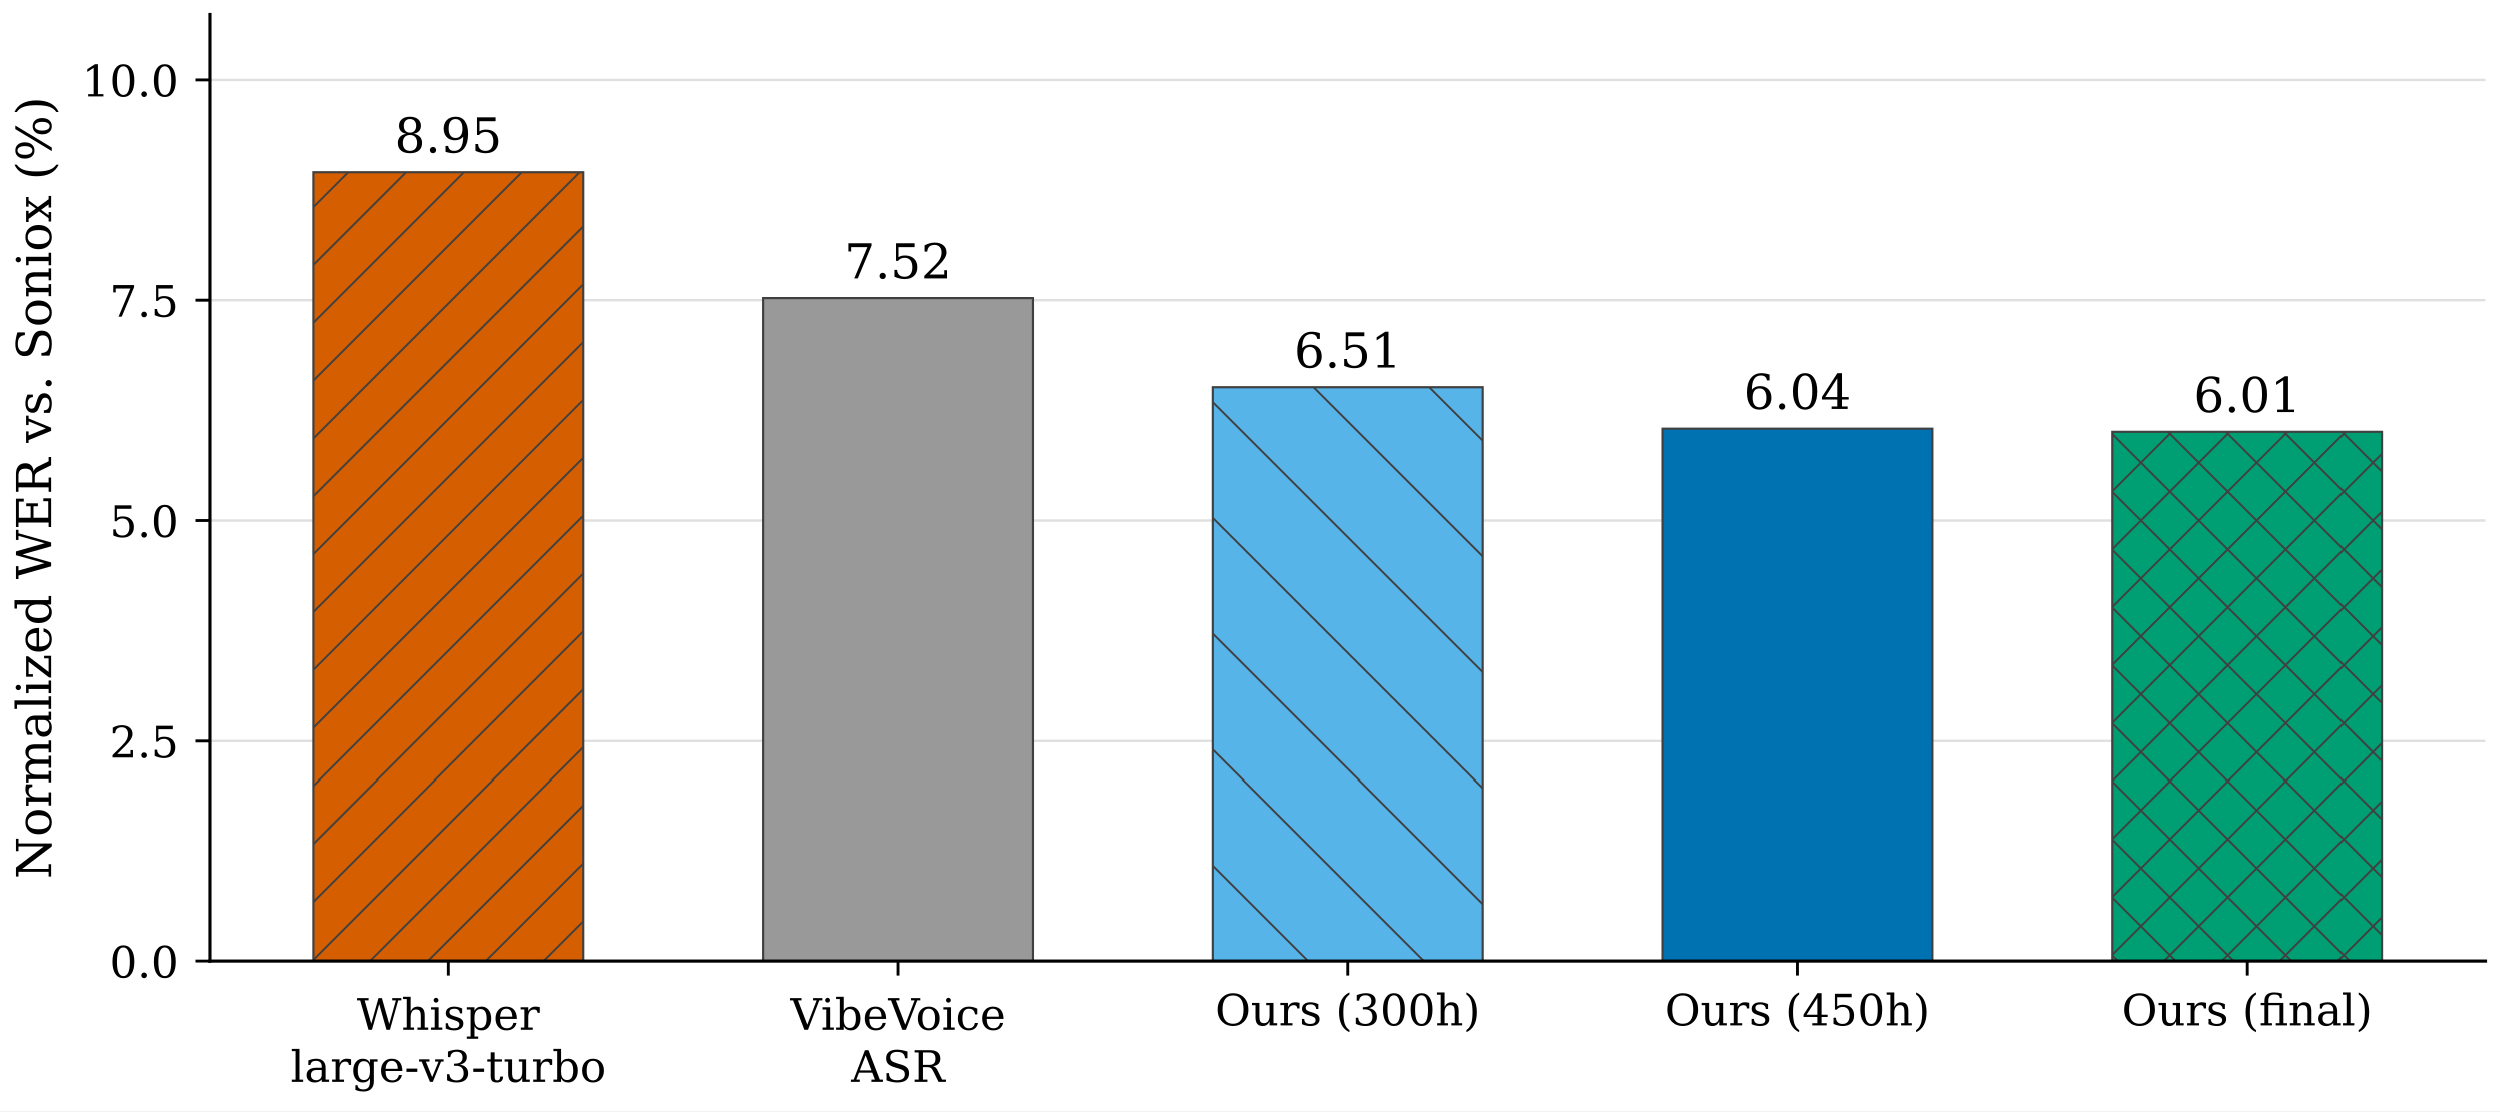
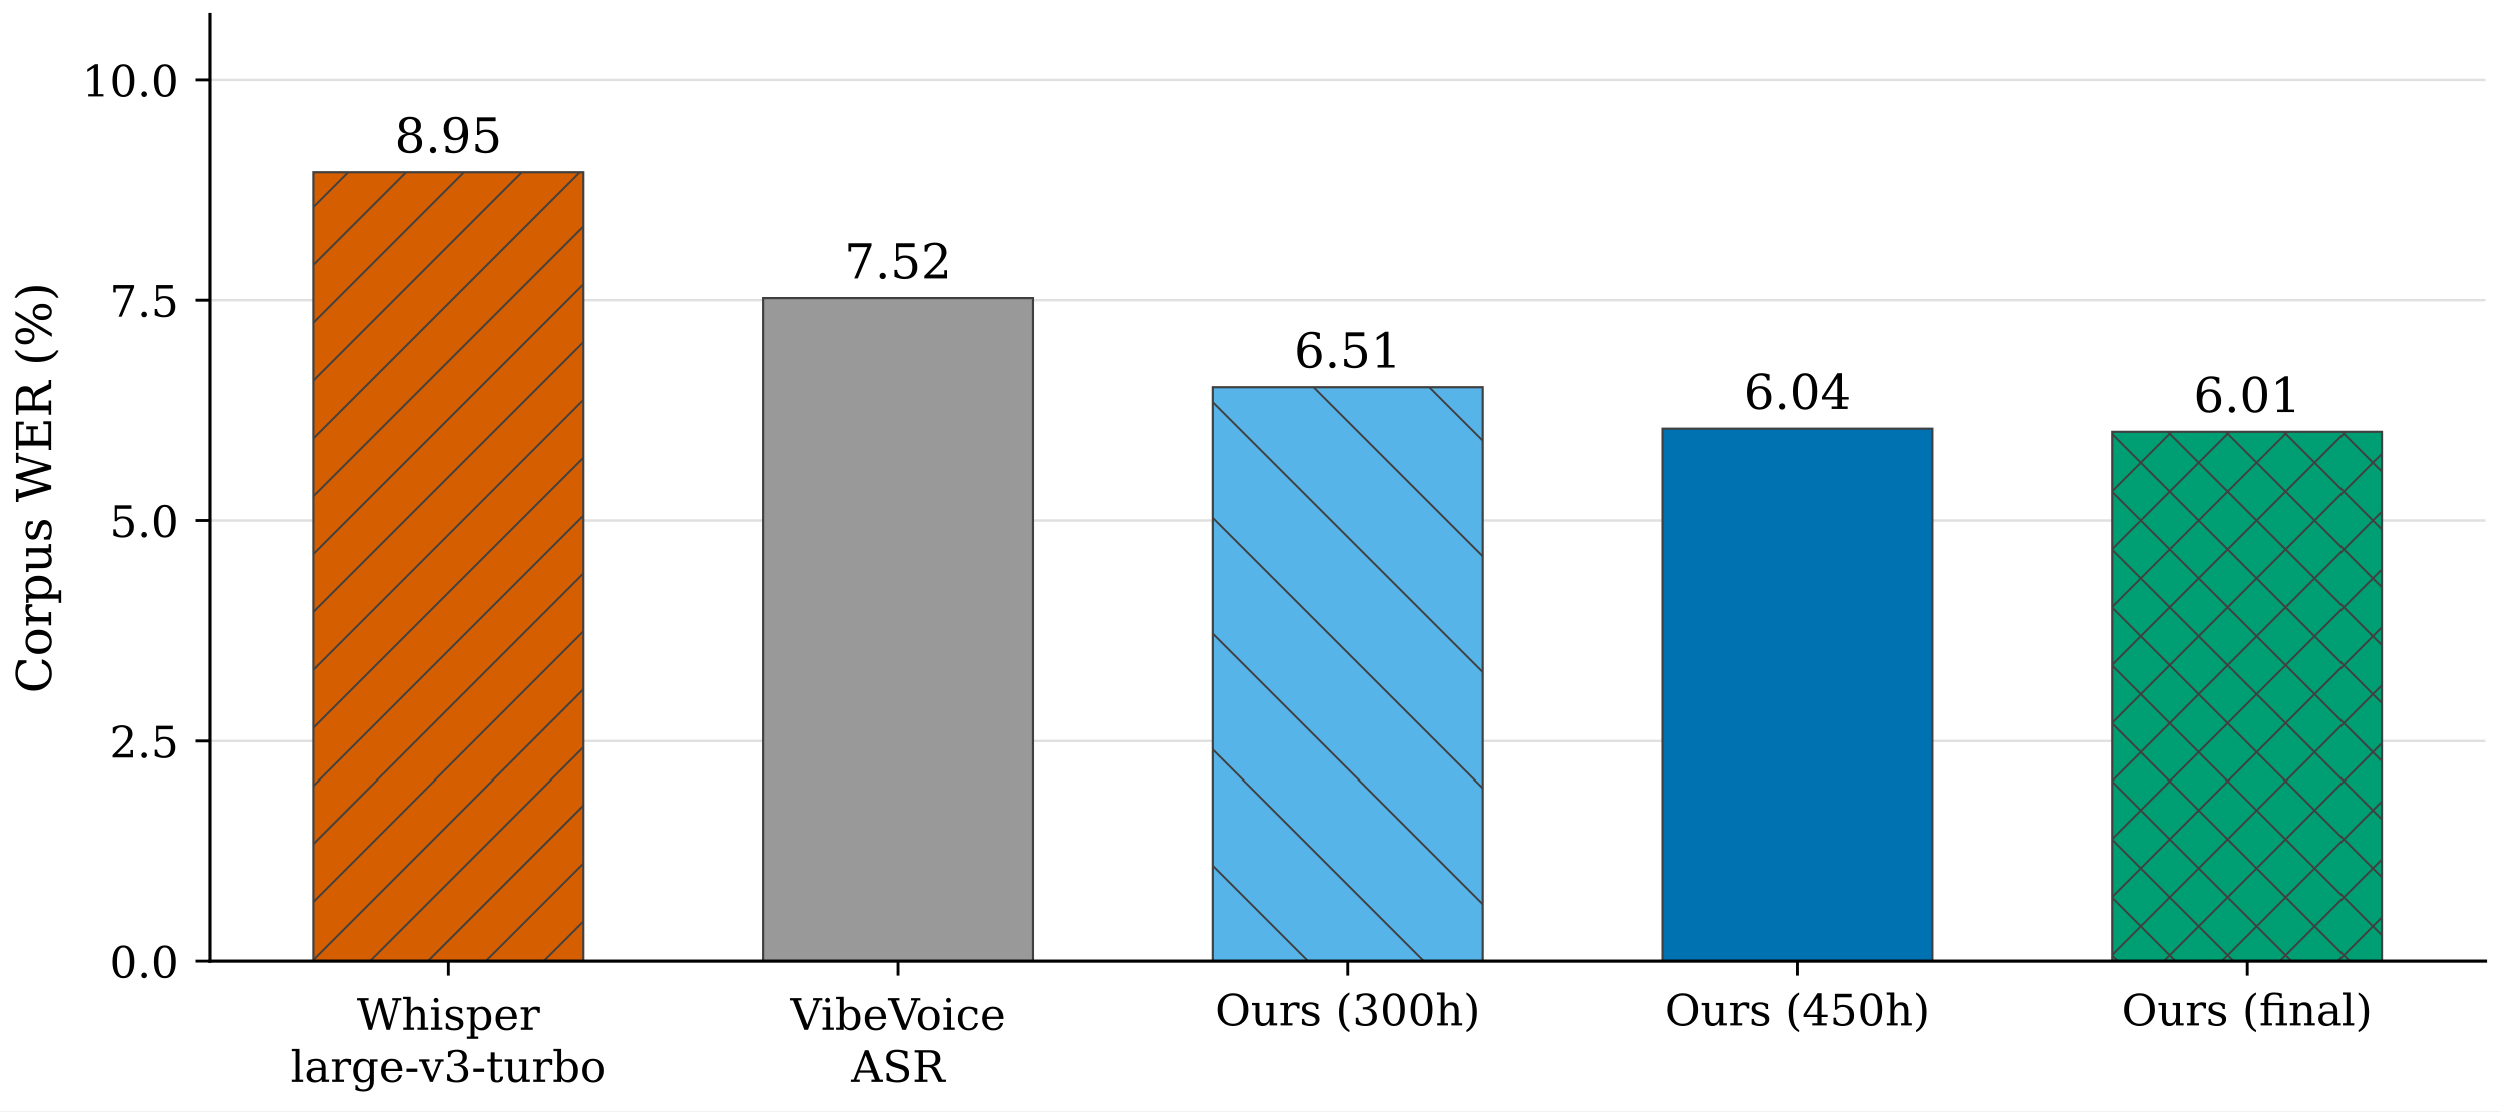
<svg xmlns="http://www.w3.org/2000/svg" xmlns:xlink="http://www.w3.org/1999/xlink" width="518.4pt" height="230.4pt" viewBox="0 0 518.4 230.4" version="1.1">
  <defs>
    <style type="text/css">*{stroke-linejoin: round; stroke-linecap: butt}</style>
  </defs>
  <g id="figure_1">
    <g id="patch_1">
      <path d="M 0 230.4 L 518.4 230.4 L 518.4 0 L 0 0 z " style="fill: #ffffff" />
    </g>
    <g id="axes_1">
      <g id="patch_2">
        <path d="M 43.54 199.295 L 515.4 199.295 L 515.4 3 L 43.54 3 z " style="fill: #ffffff" />
      </g>
      <g id="matplotlib.axis_1">
        <g id="xtick_1">
          <g id="line2d_1">
            <defs>
              <path id="mb82ac6f0e6" d="M 0 0 L 0 3 " style="stroke: #000000; stroke-width: 0.6" />
            </defs>
            <g>
              <use xlink:href="#mb82ac6f0e6" x="92.964" y="199.295" style="stroke: #000000; stroke-width: 0.6" />
            </g>
          </g>
          <g id="text_1">
            <g transform="translate(73.99732 213.5343) scale(0.09 -0.09)">
              <defs>
                <path id="DejaVuSerif-3a" d="M 4878 0 L 4366 0 L 3297 3794 L 2228 0 L 1716 0 L 494 4331 L 31 4331 L 31 4666 L 1734 4666 L 1734 4331 L 1153 4331 L 2125 884 L 3188 4666 L 3694 4666 L 4775 844 L 5753 4331 L 5216 4331 L 5216 4666 L 6559 4666 L 6559 4331 L 6100 4331 L 4878 0 z " transform="scale(0.015625)" />
                <path id="DejaVuSerif-4b" d="M 263 0 L 263 331 L 781 331 L 781 4531 L 231 4531 L 231 4863 L 1356 4863 L 1356 2731 Q 1516 3069 1770 3241 Q 2025 3413 2363 3413 Q 2913 3413 3172 3097 Q 3431 2781 3431 2113 L 3431 331 L 3944 331 L 3944 0 L 2356 0 L 2356 331 L 2853 331 L 2853 1931 Q 2853 2541 2704 2764 Q 2556 2988 2175 2988 Q 1775 2988 1565 2697 Q 1356 2406 1356 1850 L 1356 331 L 1856 331 L 1856 0 L 263 0 z " transform="scale(0.015625)" />
                <path id="DejaVuSerif-4c" d="M 622 4353 Q 622 4497 726 4603 Q 831 4709 978 4709 Q 1122 4709 1226 4603 Q 1331 4497 1331 4353 Q 1331 4206 1228 4103 Q 1125 4000 978 4000 Q 831 4000 726 4103 Q 622 4206 622 4353 z M 1356 331 L 1900 331 L 1900 0 L 231 0 L 231 331 L 781 331 L 781 2988 L 231 2988 L 231 3322 L 1356 3322 L 1356 331 z " transform="scale(0.015625)" />
                <path id="DejaVuSerif-56" d="M 359 184 L 359 959 L 691 959 Q 703 588 923 403 Q 1144 219 1575 219 Q 1963 219 2166 364 Q 2369 509 2369 788 Q 2369 1006 2220 1140 Q 2072 1275 1594 1428 L 1178 1569 Q 750 1706 558 1912 Q 366 2119 366 2438 Q 366 2894 700 3153 Q 1034 3413 1625 3413 Q 1888 3413 2178 3344 Q 2469 3275 2778 3144 L 2778 2419 L 2447 2419 Q 2434 2741 2221 2922 Q 2009 3103 1644 3103 Q 1281 3103 1095 2975 Q 909 2847 909 2591 Q 909 2381 1050 2254 Q 1191 2128 1613 1997 L 2069 1856 Q 2541 1709 2748 1489 Q 2956 1269 2956 922 Q 2956 450 2595 179 Q 2234 -91 1600 -91 Q 1278 -91 972 -22 Q 666 47 359 184 z " transform="scale(0.015625)" />
                <path id="DejaVuSerif-53" d="M 1313 1825 L 1313 1497 Q 1313 897 1542 583 Q 1772 269 2209 269 Q 2650 269 2876 622 Q 3103 975 3103 1663 Q 3103 2353 2876 2703 Q 2650 3053 2209 3053 Q 1772 3053 1542 2737 Q 1313 2422 1313 1825 z M 738 2988 L 184 2988 L 184 3322 L 1313 3322 L 1313 2803 Q 1481 3116 1742 3264 Q 2003 3413 2388 3413 Q 3000 3413 3387 2928 Q 3775 2444 3775 1663 Q 3775 881 3387 395 Q 3000 -91 2388 -91 Q 2003 -91 1742 57 Q 1481 206 1313 519 L 1313 -997 L 1856 -997 L 1856 -1331 L 184 -1331 L 184 -997 L 738 -997 L 738 2988 z " transform="scale(0.015625)" />
                <path id="DejaVuSerif-48" d="M 3469 1600 L 991 1600 L 991 1575 Q 991 903 1244 561 Q 1497 219 1991 219 Q 2369 219 2611 417 Q 2853 616 2950 1006 L 3413 1006 Q 3275 459 2904 184 Q 2534 -91 1931 -91 Q 1203 -91 761 389 Q 319 869 319 1663 Q 319 2450 753 2931 Q 1188 3413 1894 3413 Q 2647 3413 3050 2948 Q 3453 2484 3469 1600 z M 2791 1931 Q 2772 2513 2545 2808 Q 2319 3103 1894 3103 Q 1497 3103 1269 2806 Q 1041 2509 991 1931 L 2791 1931 z " transform="scale(0.015625)" />
                <path id="DejaVuSerif-55" d="M 3059 3328 L 3059 2497 L 2728 2497 Q 2713 2744 2591 2866 Q 2469 2988 2234 2988 Q 1809 2988 1582 2694 Q 1356 2400 1356 1850 L 1356 331 L 2022 331 L 2022 0 L 263 0 L 263 331 L 781 331 L 781 2994 L 231 2994 L 231 3322 L 1356 3322 L 1356 2731 Q 1525 3078 1790 3245 Q 2056 3413 2438 3413 Q 2578 3413 2733 3391 Q 2888 3369 3059 3328 z " transform="scale(0.015625)" />
              </defs>
              <use xlink:href="#DejaVuSerif-3a" />
              <use xlink:href="#DejaVuSerif-4b" transform="translate(102.7812 0)" />
              <use xlink:href="#DejaVuSerif-4c" transform="translate(167.1875 0)" />
              <use xlink:href="#DejaVuSerif-56" transform="translate(199.1719 0)" />
              <use xlink:href="#DejaVuSerif-53" transform="translate(250.4844 0)" />
              <use xlink:href="#DejaVuSerif-48" transform="translate(314.5 0)" />
              <use xlink:href="#DejaVuSerif-55" transform="translate(373.6875 0)" />
            </g>
            <g transform="translate(60.25193 224.3368) scale(0.09 -0.09)">
              <defs>
                <path id="DejaVuSerif-4f" d="M 1313 331 L 1856 331 L 1856 0 L 184 0 L 184 331 L 738 331 L 738 4531 L 184 4531 L 184 4863 L 1313 4863 L 1313 331 z " transform="scale(0.015625)" />
                <path id="DejaVuSerif-44" d="M 2547 1044 L 2547 1747 L 1806 1747 Q 1378 1747 1168 1562 Q 959 1378 959 997 Q 959 650 1171 447 Q 1384 244 1747 244 Q 2106 244 2326 466 Q 2547 688 2547 1044 z M 3122 2075 L 3122 331 L 3634 331 L 3634 0 L 2547 0 L 2547 359 Q 2356 128 2106 18 Q 1856 -91 1522 -91 Q 969 -91 644 203 Q 319 497 319 997 Q 319 1513 691 1797 Q 1063 2081 1741 2081 L 2547 2081 L 2547 2309 Q 2547 2688 2317 2895 Q 2088 3103 1672 3103 Q 1328 3103 1125 2947 Q 922 2791 872 2484 L 575 2484 L 575 3156 Q 875 3284 1158 3348 Q 1441 3413 1709 3413 Q 2400 3413 2761 3070 Q 3122 2728 3122 2075 z " transform="scale(0.015625)" />
                <path id="DejaVuSerif-4a" d="M 3359 2988 L 3359 72 Q 3359 -644 2965 -1033 Q 2572 -1422 1844 -1422 Q 1516 -1422 1216 -1362 Q 916 -1303 641 -1184 L 641 -488 L 941 -488 Q 997 -813 1206 -963 Q 1416 -1113 1806 -1113 Q 2313 -1113 2548 -827 Q 2784 -541 2784 72 L 2784 519 Q 2616 206 2355 57 Q 2094 -91 1709 -91 Q 1097 -91 708 395 Q 319 881 319 1663 Q 319 2444 706 2928 Q 1094 3413 1709 3413 Q 2094 3413 2355 3264 Q 2616 3116 2784 2803 L 2784 3322 L 3909 3322 L 3909 2988 L 3359 2988 z M 2784 1825 Q 2784 2422 2554 2737 Q 2325 3053 1888 3053 Q 1444 3053 1217 2703 Q 991 2353 991 1663 Q 991 975 1217 622 Q 1444 269 1888 269 Q 2325 269 2554 583 Q 2784 897 2784 1497 L 2784 1825 z " transform="scale(0.015625)" />
                <path id="DejaVuSerif-10" d="M 281 1959 L 1881 1959 L 1881 1472 L 281 1472 L 281 1959 z " transform="scale(0.015625)" />
                <path id="DejaVuSerif-59" d="M 1581 0 L 359 2988 L -19 2988 L -19 3322 L 1509 3322 L 1509 2988 L 978 2988 L 1913 703 L 2847 2988 L 2350 2988 L 2350 3322 L 3597 3322 L 3597 2988 L 3225 2988 L 2003 0 L 1581 0 z " transform="scale(0.015625)" />
                <path id="DejaVuSerif-16" d="M 622 4469 Q 988 4606 1323 4678 Q 1659 4750 1953 4750 Q 2638 4750 3022 4454 Q 3406 4159 3406 3634 Q 3406 3213 3140 2930 Q 2875 2647 2388 2547 Q 2963 2466 3280 2130 Q 3597 1794 3597 1259 Q 3597 606 3158 257 Q 2719 -91 1894 -91 Q 1528 -91 1179 -12 Q 831 66 488 225 L 488 1131 L 838 1131 Q 869 681 1141 450 Q 1413 219 1906 219 Q 2384 219 2661 495 Q 2938 772 2938 1253 Q 2938 1803 2653 2086 Q 2369 2369 1819 2369 L 1522 2369 L 1522 2688 L 1678 2688 Q 2225 2688 2498 2914 Q 2772 3141 2772 3597 Q 2772 4006 2547 4223 Q 2322 4441 1900 4441 Q 1478 4441 1245 4241 Q 1013 4041 972 3647 L 622 3647 L 622 4469 z " transform="scale(0.015625)" />
                <path id="DejaVuSerif-57" d="M 691 2988 L 184 2988 L 184 3322 L 691 3322 L 691 4353 L 1269 4353 L 1269 3322 L 2350 3322 L 2350 2988 L 1269 2988 L 1269 878 Q 1269 456 1350 337 Q 1431 219 1650 219 Q 1875 219 1978 351 Q 2081 484 2088 781 L 2522 781 Q 2497 328 2275 118 Q 2053 -91 1600 -91 Q 1103 -91 897 129 Q 691 350 691 878 L 691 2988 z " transform="scale(0.015625)" />
                <path id="DejaVuSerif-58" d="M 2266 3322 L 3341 3322 L 3341 331 L 3884 331 L 3884 0 L 2766 0 L 2766 588 Q 2606 256 2353 82 Q 2100 -91 1766 -91 Q 1213 -91 952 223 Q 691 538 691 1209 L 691 2988 L 172 2988 L 172 3322 L 1269 3322 L 1269 1388 Q 1269 781 1417 556 Q 1566 331 1947 331 Q 2347 331 2556 625 Q 2766 919 2766 1478 L 2766 2988 L 2266 2988 L 2266 3322 z " transform="scale(0.015625)" />
                <path id="DejaVuSerif-45" d="M 738 331 L 738 4531 L 184 4531 L 184 4863 L 1313 4863 L 1313 2803 Q 1481 3116 1742 3264 Q 2003 3413 2388 3413 Q 3000 3413 3387 2928 Q 3775 2444 3775 1663 Q 3775 881 3387 395 Q 3000 -91 2388 -91 Q 2003 -91 1742 57 Q 1481 206 1313 519 L 1313 0 L 184 0 L 184 331 L 738 331 z M 1313 1497 Q 1313 897 1542 583 Q 1772 269 2209 269 Q 2650 269 2876 622 Q 3103 975 3103 1663 Q 3103 2353 2876 2703 Q 2650 3053 2209 3053 Q 1772 3053 1542 2737 Q 1313 2422 1313 1825 L 1313 1497 z " transform="scale(0.015625)" />
                <path id="DejaVuSerif-52" d="M 1925 219 Q 2388 219 2623 584 Q 2859 950 2859 1663 Q 2859 2375 2623 2739 Q 2388 3103 1925 3103 Q 1463 3103 1227 2739 Q 991 2375 991 1663 Q 991 950 1228 584 Q 1466 219 1925 219 z M 1925 -91 Q 1200 -91 759 389 Q 319 869 319 1663 Q 319 2456 758 2934 Q 1197 3413 1925 3413 Q 2653 3413 3092 2934 Q 3531 2456 3531 1663 Q 3531 869 3092 389 Q 2653 -91 1925 -91 z " transform="scale(0.015625)" />
              </defs>
              <use xlink:href="#DejaVuSerif-4f" />
              <use xlink:href="#DejaVuSerif-44" transform="translate(31.98438 0)" />
              <use xlink:href="#DejaVuSerif-55" transform="translate(91.60938 0)" />
              <use xlink:href="#DejaVuSerif-4a" transform="translate(139.4062 0)" />
              <use xlink:href="#DejaVuSerif-48" transform="translate(203.4219 0)" />
              <use xlink:href="#DejaVuSerif-10" transform="translate(262.6094 0)" />
              <use xlink:href="#DejaVuSerif-59" transform="translate(296.4062 0)" />
              <use xlink:href="#DejaVuSerif-16" transform="translate(352.9062 0)" />
              <use xlink:href="#DejaVuSerif-10" transform="translate(416.5312 0)" />
              <use xlink:href="#DejaVuSerif-57" transform="translate(450.3281 0)" />
              <use xlink:href="#DejaVuSerif-58" transform="translate(490.5156 0)" />
              <use xlink:href="#DejaVuSerif-55" transform="translate(554.9219 0)" />
              <use xlink:href="#DejaVuSerif-45" transform="translate(602.7188 0)" />
              <use xlink:href="#DejaVuSerif-52" transform="translate(666.7344 0)" />
            </g>
          </g>
        </g>
        <g id="xtick_2">
          <g id="line2d_2">
            <g>
              <use xlink:href="#mb82ac6f0e6" x="186.217" y="199.295" style="stroke: #000000; stroke-width: 0.6" />
            </g>
          </g>
          <g id="text_2">
            <g transform="translate(163.8935 213.5343) scale(0.09 -0.09)">
              <defs>
                <path id="DejaVuSerif-39" d="M 1119 4331 L 2497 750 L 3872 4331 L 3347 4331 L 3347 4666 L 4716 4666 L 4716 4331 L 4263 4331 L 2597 0 L 2059 0 L 403 4331 L -63 4331 L -63 4666 L 1638 4666 L 1638 4331 L 1119 4331 z " transform="scale(0.015625)" />
                <path id="DejaVuSerif-46" d="M 3291 997 Q 3169 466 2822 187 Q 2475 -91 1925 -91 Q 1200 -91 759 389 Q 319 869 319 1663 Q 319 2459 759 2936 Q 1200 3413 1925 3413 Q 2241 3413 2553 3339 Q 2866 3266 3181 3116 L 3181 2266 L 2847 2266 Q 2781 2703 2561 2903 Q 2341 3103 1931 3103 Q 1466 3103 1228 2742 Q 991 2381 991 1663 Q 991 944 1227 581 Q 1463 219 1931 219 Q 2303 219 2525 412 Q 2747 606 2828 997 L 3291 997 z " transform="scale(0.015625)" />
              </defs>
              <use xlink:href="#DejaVuSerif-39" />
              <use xlink:href="#DejaVuSerif-4c" transform="translate(70.46875 0)" />
              <use xlink:href="#DejaVuSerif-45" transform="translate(102.4531 0)" />
              <use xlink:href="#DejaVuSerif-48" transform="translate(166.4688 0)" />
              <use xlink:href="#DejaVuSerif-39" transform="translate(225.6562 0)" />
              <use xlink:href="#DejaVuSerif-52" transform="translate(288.7031 0)" />
              <use xlink:href="#DejaVuSerif-4c" transform="translate(348.9062 0)" />
              <use xlink:href="#DejaVuSerif-46" transform="translate(380.8906 0)" />
              <use xlink:href="#DejaVuSerif-48" transform="translate(436.8906 0)" />
            </g>
            <g transform="translate(176.4963 224.3361) scale(0.09 -0.09)">
              <defs>
                <path id="DejaVuSerif-24" d="M 1281 1691 L 2994 1691 L 2138 3909 L 1281 1691 z M -38 0 L -38 331 L 372 331 L 2034 4666 L 2559 4666 L 4225 331 L 4684 331 L 4684 0 L 2988 0 L 2988 331 L 3506 331 L 3116 1356 L 1153 1356 L 763 331 L 1275 331 L 1275 0 L -38 0 z " transform="scale(0.015625)" />
                <path id="DejaVuSerif-36" d="M 594 225 L 594 1288 L 953 1284 Q 969 753 1261 498 Q 1553 244 2150 244 Q 2706 244 2998 464 Q 3291 684 3291 1106 Q 3291 1444 3114 1625 Q 2938 1806 2369 1978 L 1753 2163 Q 1084 2366 811 2669 Q 538 2972 538 3500 Q 538 4094 959 4422 Q 1381 4750 2144 4750 Q 2469 4750 2856 4679 Q 3244 4609 3681 4475 L 3681 3481 L 3328 3481 Q 3275 3975 2998 4195 Q 2722 4416 2156 4416 Q 1663 4416 1405 4214 Q 1147 4013 1147 3628 Q 1147 3294 1340 3103 Q 1534 2913 2163 2725 L 2741 2553 Q 3375 2363 3645 2067 Q 3916 1772 3916 1275 Q 3916 597 3481 253 Q 3047 -91 2188 -91 Q 1803 -91 1404 -12 Q 1006 66 594 225 z " transform="scale(0.015625)" />
                <path id="DejaVuSerif-35" d="M 3066 2316 Q 3284 2256 3442 2114 Q 3600 1972 3725 1716 L 4403 331 L 4972 331 L 4972 0 L 3872 0 L 3144 1484 Q 2934 1916 2759 2042 Q 2584 2169 2278 2169 L 1581 2169 L 1581 331 L 2241 331 L 2241 0 L 353 0 L 353 331 L 947 331 L 947 4331 L 353 4331 L 353 4666 L 2719 4666 Q 3400 4666 3770 4341 Q 4141 4016 4141 3419 Q 4141 2938 3870 2661 Q 3600 2384 3066 2316 z M 1581 2503 L 2503 2503 Q 2975 2503 3200 2726 Q 3425 2950 3425 3419 Q 3425 3888 3200 4109 Q 2975 4331 2503 4331 L 1581 4331 L 1581 2503 z " transform="scale(0.015625)" />
              </defs>
              <use xlink:href="#DejaVuSerif-24" />
              <use xlink:href="#DejaVuSerif-36" transform="translate(72.21875 0)" />
              <use xlink:href="#DejaVuSerif-35" transform="translate(140.7188 0)" />
            </g>
          </g>
        </g>
        <g id="xtick_3">
          <g id="line2d_3">
            <g>
              <use xlink:href="#mb82ac6f0e6" x="279.47" y="199.295" style="stroke: #000000; stroke-width: 0.6" />
            </g>
          </g>
          <g id="text_3">
            <g transform="translate(251.9932 212.6334) scale(0.09 -0.09)">
              <defs>
                <path id="DejaVuSerif-32" d="M 2625 244 Q 3391 244 3781 770 Q 4172 1297 4172 2328 Q 4172 3363 3781 3889 Q 3391 4416 2625 4416 Q 1856 4416 1465 3889 Q 1075 3363 1075 2328 Q 1075 1297 1465 770 Q 1856 244 2625 244 z M 2625 -91 Q 2150 -91 1751 65 Q 1353 222 1050 525 Q 700 875 529 1319 Q 359 1763 359 2328 Q 359 2894 529 3339 Q 700 3784 1050 4134 Q 1356 4441 1750 4595 Q 2144 4750 2625 4750 Q 3641 4750 4266 4084 Q 4891 3419 4891 2328 Q 4891 1769 4719 1320 Q 4547 872 4197 525 Q 3891 219 3497 64 Q 3103 -91 2625 -91 z " transform="scale(0.015625)" />
                <path id="DejaVuSerif-3" transform="scale(0.015625)" />
                <path id="DejaVuSerif-b" d="M 2041 -997 Q 1281 -656 893 83 Q 506 822 506 1931 Q 506 3044 893 3783 Q 1281 4522 2041 4863 L 2041 4556 Q 1559 4225 1350 3623 Q 1141 3022 1141 1931 Q 1141 844 1350 242 Q 1559 -359 2041 -691 L 2041 -997 z " transform="scale(0.015625)" />
                <path id="DejaVuSerif-13" d="M 2034 219 Q 2513 219 2750 744 Q 2988 1269 2988 2328 Q 2988 3391 2750 3916 Q 2513 4441 2034 4441 Q 1556 4441 1318 3916 Q 1081 3391 1081 2328 Q 1081 1269 1318 744 Q 1556 219 2034 219 z M 2034 -91 Q 1275 -91 848 546 Q 422 1184 422 2328 Q 422 3475 848 4112 Q 1275 4750 2034 4750 Q 2797 4750 3222 4112 Q 3647 3475 3647 2328 Q 3647 1184 3222 546 Q 2797 -91 2034 -91 z " transform="scale(0.015625)" />
                <path id="DejaVuSerif-c" d="M 453 -997 L 453 -691 Q 934 -359 1145 242 Q 1356 844 1356 1931 Q 1356 3022 1145 3623 Q 934 4225 453 4556 L 453 4863 Q 1216 4522 1603 3783 Q 1991 3044 1991 1931 Q 1991 822 1603 83 Q 1216 -656 453 -997 z " transform="scale(0.015625)" />
              </defs>
              <use xlink:href="#DejaVuSerif-32" />
              <use xlink:href="#DejaVuSerif-58" transform="translate(81.98438 0)" />
              <use xlink:href="#DejaVuSerif-55" transform="translate(146.3906 0)" />
              <use xlink:href="#DejaVuSerif-56" transform="translate(194.1875 0)" />
              <use xlink:href="#DejaVuSerif-3" transform="translate(245.5 0)" />
              <use xlink:href="#DejaVuSerif-b" transform="translate(277.2812 0)" />
              <use xlink:href="#DejaVuSerif-16" transform="translate(316.2969 0)" />
              <use xlink:href="#DejaVuSerif-13" transform="translate(379.9219 0)" />
              <use xlink:href="#DejaVuSerif-13" transform="translate(443.5469 0)" />
              <use xlink:href="#DejaVuSerif-4b" transform="translate(507.1719 0)" />
              <use xlink:href="#DejaVuSerif-c" transform="translate(571.5781 0)" />
            </g>
          </g>
        </g>
        <g id="xtick_4">
          <g id="line2d_4">
            <g>
              <use xlink:href="#mb82ac6f0e6" x="372.723" y="199.295" style="stroke: #000000; stroke-width: 0.6" />
            </g>
          </g>
          <g id="text_4">
            <g transform="translate(345.2461 212.6334) scale(0.09 -0.09)">
              <defs>
                <path id="DejaVuSerif-17" d="M 2234 1581 L 2234 4063 L 641 1581 L 2234 1581 z M 3609 0 L 1484 0 L 1484 331 L 2234 331 L 2234 1247 L 197 1247 L 197 1588 L 2241 4750 L 2859 4750 L 2859 1581 L 3750 1581 L 3750 1247 L 2859 1247 L 2859 331 L 3609 331 L 3609 0 z " transform="scale(0.015625)" />
                <path id="DejaVuSerif-18" d="M 3219 4666 L 3219 4153 L 1081 4153 L 1081 2816 Q 1244 2928 1461 2984 Q 1678 3041 1947 3041 Q 2703 3041 3140 2622 Q 3578 2203 3578 1478 Q 3578 738 3136 323 Q 2694 -91 1894 -91 Q 1572 -91 1234 -12 Q 897 66 544 225 L 544 1131 L 897 1131 Q 925 688 1179 453 Q 1434 219 1894 219 Q 2388 219 2653 544 Q 2919 869 2919 1478 Q 2919 2084 2655 2407 Q 2391 2731 1894 2731 Q 1613 2731 1398 2631 Q 1184 2531 1019 2322 L 750 2322 L 750 4666 L 3219 4666 z " transform="scale(0.015625)" />
              </defs>
              <use xlink:href="#DejaVuSerif-32" />
              <use xlink:href="#DejaVuSerif-58" transform="translate(81.98438 0)" />
              <use xlink:href="#DejaVuSerif-55" transform="translate(146.3906 0)" />
              <use xlink:href="#DejaVuSerif-56" transform="translate(194.1875 0)" />
              <use xlink:href="#DejaVuSerif-3" transform="translate(245.5 0)" />
              <use xlink:href="#DejaVuSerif-b" transform="translate(277.2812 0)" />
              <use xlink:href="#DejaVuSerif-17" transform="translate(316.2969 0)" />
              <use xlink:href="#DejaVuSerif-18" transform="translate(379.9219 0)" />
              <use xlink:href="#DejaVuSerif-13" transform="translate(443.5469 0)" />
              <use xlink:href="#DejaVuSerif-4b" transform="translate(507.1719 0)" />
              <use xlink:href="#DejaVuSerif-c" transform="translate(571.5781 0)" />
            </g>
          </g>
        </g>
        <g id="xtick_5">
          <g id="line2d_5">
            <g>
              <use xlink:href="#mb82ac6f0e6" x="465.976" y="199.295" style="stroke: #000000; stroke-width: 0.6" />
            </g>
          </g>
          <g id="text_5">
            <g transform="translate(439.9643 212.6334) scale(0.09 -0.09)">
              <defs>
                <path id="DejaVuSerif-cf0" d="M 3347 4019 L 3053 4022 Q 3044 4291 2853 4423 Q 2663 4556 2278 4556 Q 1800 4556 1578 4334 Q 1356 4113 1356 3634 L 1356 3322 L 3578 3322 L 3578 331 L 4122 331 L 4122 0 L 2450 0 L 2450 331 L 3003 331 L 3003 2988 L 1356 2988 L 1356 331 L 1900 331 L 1900 0 L 231 0 L 231 331 L 781 331 L 781 2988 L 231 2988 L 231 3322 L 781 3322 L 781 3622 Q 781 4238 1147 4550 Q 1513 4863 2228 4863 Q 2500 4863 2784 4822 Q 3069 4781 3347 4697 L 3347 4019 z " transform="scale(0.015625)" />
                <path id="DejaVuSerif-51" d="M 263 0 L 263 331 L 781 331 L 781 2988 L 231 2988 L 231 3322 L 1356 3322 L 1356 2731 Q 1516 3069 1770 3241 Q 2025 3413 2363 3413 Q 2913 3413 3172 3097 Q 3431 2781 3431 2113 L 3431 331 L 3944 331 L 3944 0 L 2356 0 L 2356 331 L 2853 331 L 2853 1931 Q 2853 2541 2703 2767 Q 2553 2994 2175 2994 Q 1775 2994 1565 2701 Q 1356 2409 1356 1850 L 1356 331 L 1856 331 L 1856 0 L 263 0 z " transform="scale(0.015625)" />
              </defs>
              <use xlink:href="#DejaVuSerif-32" />
              <use xlink:href="#DejaVuSerif-58" transform="translate(81.98438 0)" />
              <use xlink:href="#DejaVuSerif-55" transform="translate(146.3906 0)" />
              <use xlink:href="#DejaVuSerif-56" transform="translate(194.1875 0)" />
              <use xlink:href="#DejaVuSerif-3" transform="translate(245.5 0)" />
              <use xlink:href="#DejaVuSerif-b" transform="translate(277.2812 0)" />
              <use xlink:href="#DejaVuSerif-cf0" transform="translate(316.2969 0)" />
              <use xlink:href="#DejaVuSerif-51" transform="translate(383 0)" />
              <use xlink:href="#DejaVuSerif-44" transform="translate(447.4062 0)" />
              <use xlink:href="#DejaVuSerif-4f" transform="translate(507.0312 0)" />
              <use xlink:href="#DejaVuSerif-c" transform="translate(539.0156 0)" />
            </g>
          </g>
        </g>
      </g>
      <g id="matplotlib.axis_2">
        <g id="ytick_1">
          <g id="line2d_6">
-             <path d="M 43.54 199.295 L 515.4 199.295 " clip-path="url(#p4866a9794e)" style="fill: none; stroke: #e0e0e0; stroke-width: 0.5; stroke-linecap: square" />
+             <path d="M 43.54 199.295 L 515.4 199.295 " clip-path="url(#p395ea42040)" style="fill: none; stroke: #e0e0e0; stroke-width: 0.5; stroke-linecap: square" />
          </g>
          <g id="line2d_7">
            <defs>
              <path id="m2f5068309a" d="M 0 0 L -3 0 " style="stroke: #000000; stroke-width: 0.6" />
            </defs>
            <g>
              <use xlink:href="#m2f5068309a" x="43.54" y="199.295" style="stroke: #000000; stroke-width: 0.6" />
            </g>
          </g>
          <g id="text_6">
            <g transform="translate(22.72727 202.7138) scale(0.09 -0.09)">
              <defs>
                <path id="DejaVuSerif-11" d="M 603 325 Q 603 500 722 622 Q 841 744 1019 744 Q 1191 744 1312 622 Q 1434 500 1434 325 Q 1434 153 1312 31 Q 1191 -91 1019 -91 Q 841 -91 722 29 Q 603 150 603 325 z " transform="scale(0.015625)" />
              </defs>
              <use xlink:href="#DejaVuSerif-13" />
              <use xlink:href="#DejaVuSerif-11" transform="translate(63.625 0)" />
              <use xlink:href="#DejaVuSerif-13" transform="translate(95.40625 0)" />
            </g>
          </g>
        </g>
        <g id="ytick_2">
          <g id="line2d_8">
-             <path d="M 43.54 153.614 L 515.4 153.614 " clip-path="url(#p4866a9794e)" style="fill: none; stroke: #e0e0e0; stroke-width: 0.5; stroke-linecap: square" />
+             <path d="M 43.54 153.614 L 515.4 153.614 " clip-path="url(#p395ea42040)" style="fill: none; stroke: #e0e0e0; stroke-width: 0.5; stroke-linecap: square" />
          </g>
          <g id="line2d_9">
            <g>
              <use xlink:href="#m2f5068309a" x="43.54" y="153.614" style="stroke: #000000; stroke-width: 0.6" />
            </g>
          </g>
          <g id="text_7">
            <g transform="translate(22.72727 157.0325) scale(0.09 -0.09)">
              <defs>
                <path id="DejaVuSerif-15" d="M 819 3553 L 469 3553 L 469 4384 Q 803 4563 1142 4656 Q 1481 4750 1806 4750 Q 2534 4750 2956 4397 Q 3378 4044 3378 3438 Q 3378 2753 2422 1800 Q 2347 1728 2309 1691 L 1131 513 L 3078 513 L 3078 1088 L 3444 1088 L 3444 0 L 434 0 L 434 341 L 1850 1753 Q 2319 2222 2519 2614 Q 2719 3006 2719 3438 Q 2719 3909 2473 4175 Q 2228 4441 1797 4441 Q 1350 4441 1106 4219 Q 863 3997 819 3553 z " transform="scale(0.015625)" />
              </defs>
              <use xlink:href="#DejaVuSerif-15" />
              <use xlink:href="#DejaVuSerif-11" transform="translate(63.625 0)" />
              <use xlink:href="#DejaVuSerif-18" transform="translate(95.40625 0)" />
            </g>
          </g>
        </g>
        <g id="ytick_3">
          <g id="line2d_10">
-             <path d="M 43.54 107.932 L 515.4 107.932 " clip-path="url(#p4866a9794e)" style="fill: none; stroke: #e0e0e0; stroke-width: 0.5; stroke-linecap: square" />
+             <path d="M 43.54 107.932 L 515.4 107.932 " clip-path="url(#p395ea42040)" style="fill: none; stroke: #e0e0e0; stroke-width: 0.5; stroke-linecap: square" />
          </g>
          <g id="line2d_11">
            <g>
              <use xlink:href="#m2f5068309a" x="43.54" y="107.932" style="stroke: #000000; stroke-width: 0.6" />
            </g>
          </g>
          <g id="text_8">
            <g transform="translate(22.72727 111.3512) scale(0.09 -0.09)">
              <use xlink:href="#DejaVuSerif-18" />
              <use xlink:href="#DejaVuSerif-11" transform="translate(63.625 0)" />
              <use xlink:href="#DejaVuSerif-13" transform="translate(95.40625 0)" />
            </g>
          </g>
        </g>
        <g id="ytick_4">
          <g id="line2d_12">
-             <path d="M 43.54 62.251 L 515.4 62.251 " clip-path="url(#p4866a9794e)" style="fill: none; stroke: #e0e0e0; stroke-width: 0.5; stroke-linecap: square" />
+             <path d="M 43.54 62.251 L 515.4 62.251 " clip-path="url(#p395ea42040)" style="fill: none; stroke: #e0e0e0; stroke-width: 0.5; stroke-linecap: square" />
          </g>
          <g id="line2d_13">
            <g>
              <use xlink:href="#m2f5068309a" x="43.54" y="62.251" style="stroke: #000000; stroke-width: 0.6" />
            </g>
          </g>
          <g id="text_9">
            <g transform="translate(22.72727 65.6699) scale(0.09 -0.09)">
              <defs>
                <path id="DejaVuSerif-1a" d="M 3609 4347 L 1784 0 L 1319 0 L 3059 4153 L 903 4153 L 903 3578 L 538 3578 L 538 4666 L 3609 4666 L 3609 4347 z " transform="scale(0.015625)" />
              </defs>
              <use xlink:href="#DejaVuSerif-1a" />
              <use xlink:href="#DejaVuSerif-11" transform="translate(63.625 0)" />
              <use xlink:href="#DejaVuSerif-18" transform="translate(95.40625 0)" />
            </g>
          </g>
        </g>
        <g id="ytick_5">
          <g id="line2d_14">
-             <path d="M 43.54 16.57 L 515.4 16.57 " clip-path="url(#p4866a9794e)" style="fill: none; stroke: #e0e0e0; stroke-width: 0.5; stroke-linecap: square" />
+             <path d="M 43.54 16.57 L 515.4 16.57 " clip-path="url(#p395ea42040)" style="fill: none; stroke: #e0e0e0; stroke-width: 0.5; stroke-linecap: square" />
          </g>
          <g id="line2d_15">
            <g>
              <use xlink:href="#m2f5068309a" x="43.54" y="16.57" style="stroke: #000000; stroke-width: 0.6" />
            </g>
          </g>
          <g id="text_10">
            <g transform="translate(17.00102 19.98861) scale(0.09 -0.09)">
              <defs>
                <path id="DejaVuSerif-14" d="M 909 0 L 909 331 L 1722 331 L 1722 4213 L 781 3603 L 781 4013 L 1919 4750 L 2350 4750 L 2350 331 L 3163 331 L 3163 0 L 909 0 z " transform="scale(0.015625)" />
              </defs>
              <use xlink:href="#DejaVuSerif-14" />
              <use xlink:href="#DejaVuSerif-13" transform="translate(63.625 0)" />
              <use xlink:href="#DejaVuSerif-11" transform="translate(127.25 0)" />
              <use xlink:href="#DejaVuSerif-13" transform="translate(159.0312 0)" />
            </g>
          </g>
        </g>
        <g id="text_11">
-           <g transform="translate(10.59868 182.2647) rotate(-90) scale(0.1 -0.1)">
+           <g transform="translate(10.59868 143.7444) rotate(-90) scale(0.1 -0.1)">
            <defs>
-               <path id="DejaVuSerif-31" d="M 313 0 L 313 331 L 941 331 L 941 4331 L 313 4331 L 313 4666 L 1509 4666 L 4306 984 L 4306 4331 L 3681 4331 L 3681 4666 L 5319 4666 L 5319 4331 L 4691 4331 L 4691 -91 L 4313 -91 L 1325 3841 L 1325 331 L 1953 331 L 1953 0 L 313 0 z " transform="scale(0.015625)" />
-               <path id="DejaVuSerif-50" d="M 3316 2675 Q 3481 3041 3739 3227 Q 3997 3413 4341 3413 Q 4863 3413 5119 3089 Q 5375 2766 5375 2113 L 5375 331 L 5894 331 L 5894 0 L 4300 0 L 4300 331 L 4800 331 L 4800 2047 Q 4800 2556 4650 2772 Q 4500 2988 4153 2988 Q 3769 2988 3567 2697 Q 3366 2406 3366 1850 L 3366 331 L 3866 331 L 3866 0 L 2291 0 L 2291 331 L 2791 331 L 2791 2069 Q 2791 2566 2641 2777 Q 2491 2988 2144 2988 Q 1759 2988 1557 2697 Q 1356 2406 1356 1850 L 1356 331 L 1856 331 L 1856 0 L 263 0 L 263 331 L 781 331 L 781 2994 L 231 2994 L 231 3322 L 1356 3322 L 1356 2731 Q 1516 3063 1762 3238 Q 2009 3413 2322 3413 Q 2709 3413 2968 3220 Q 3228 3028 3316 2675 z " transform="scale(0.015625)" />
-               <path id="DejaVuSerif-5d" d="M 256 0 L 256 269 L 2338 2988 L 691 2988 L 691 2413 L 359 2413 L 359 3322 L 3078 3322 L 3078 3053 L 997 331 L 2803 331 L 2803 934 L 3138 934 L 3138 0 L 256 0 z " transform="scale(0.015625)" />
-               <path id="DejaVuSerif-47" d="M 3359 331 L 3909 331 L 3909 0 L 2784 0 L 2784 519 Q 2616 206 2355 57 Q 2094 -91 1709 -91 Q 1097 -91 708 395 Q 319 881 319 1663 Q 319 2444 706 2928 Q 1094 3413 1709 3413 Q 2094 3413 2355 3264 Q 2616 3116 2784 2803 L 2784 4531 L 2241 4531 L 2241 4863 L 3359 4863 L 3359 331 z M 2784 1497 L 2784 1825 Q 2784 2422 2554 2737 Q 2325 3053 1888 3053 Q 1444 3053 1217 2703 Q 991 2353 991 1663 Q 991 975 1217 622 Q 1444 269 1888 269 Q 2325 269 2554 583 Q 2784 897 2784 1497 z " transform="scale(0.015625)" />
+               <path id="DejaVuSerif-26" d="M 4513 1234 Q 4306 581 3820 245 Q 3334 -91 2591 -91 Q 2134 -91 1743 65 Q 1353 222 1050 525 Q 700 875 529 1320 Q 359 1766 359 2328 Q 359 3416 987 4083 Q 1616 4750 2644 4750 Q 3025 4750 3456 4650 Q 3888 4550 4384 4347 L 4384 3272 L 4031 3272 Q 3916 3859 3567 4137 Q 3219 4416 2591 4416 Q 1844 4416 1459 3886 Q 1075 3356 1075 2328 Q 1075 1303 1459 773 Q 1844 244 2591 244 Q 3113 244 3450 492 Q 3788 741 3938 1234 L 4513 1234 z " transform="scale(0.015625)" />
              <path id="DejaVuSerif-28" d="M 353 0 L 353 331 L 947 331 L 947 4331 L 353 4331 L 353 4666 L 4109 4666 L 4109 3628 L 3725 3628 L 3725 4281 L 1581 4281 L 1581 2719 L 3109 2719 L 3109 3303 L 3494 3303 L 3494 1753 L 3109 1753 L 3109 2338 L 1581 2338 L 1581 384 L 3775 384 L 3775 1038 L 4159 1038 L 4159 0 L 353 0 z " transform="scale(0.015625)" />
-               <path id="DejaVuSerif-5b" d="M 1863 2028 L 2559 2988 L 2113 2988 L 2113 3322 L 3391 3322 L 3391 2988 L 2950 2988 L 2059 1759 L 3097 331 L 3531 331 L 3531 0 L 1997 0 L 1997 331 L 2419 331 L 1697 1325 L 972 331 L 1403 331 L 1403 0 L 141 0 L 141 331 L 581 331 L 1497 1594 L 488 2988 L 78 2988 L 78 3322 L 1563 3322 L 1563 2988 L 1166 2988 L 1863 2028 z " transform="scale(0.015625)" />
              <path id="DejaVuSerif-8" d="M 1434 4459 Q 1159 4459 1004 4200 Q 850 3941 850 3475 Q 850 3016 1008 2753 Q 1166 2491 1434 2491 Q 1700 2491 1854 2752 Q 2009 3013 2009 3475 Q 2009 3938 1854 4198 Q 1700 4459 1434 4459 z M 4653 2169 Q 4381 2169 4226 1906 Q 4072 1644 4072 1178 Q 4072 719 4228 458 Q 4384 197 4653 197 Q 4922 197 5075 458 Q 5228 719 5228 1178 Q 5228 1641 5073 1905 Q 4919 2169 4653 2169 z M 4653 2450 Q 5147 2450 5437 2106 Q 5728 1763 5728 1178 Q 5728 594 5436 251 Q 5144 -91 4653 -91 Q 4153 -91 3862 251 Q 3572 594 3572 1178 Q 3572 1766 3864 2108 Q 4156 2450 4653 2450 z M 4263 4750 L 4738 4750 L 1819 -91 L 1344 -91 L 4263 4750 z M 1428 4750 Q 1922 4750 2215 4408 Q 2509 4066 2509 3481 Q 2509 2891 2217 2550 Q 1925 2209 1428 2209 Q 931 2209 642 2551 Q 353 2894 353 3481 Q 353 4063 643 4406 Q 934 4750 1428 4750 z " transform="scale(0.015625)" />
            </defs>
-             <use xlink:href="#DejaVuSerif-31" />
-             <use xlink:href="#DejaVuSerif-52" transform="translate(87.5 0)" />
-             <use xlink:href="#DejaVuSerif-55" transform="translate(147.7031 0)" />
-             <use xlink:href="#DejaVuSerif-50" transform="translate(195.5 0)" />
-             <use xlink:href="#DejaVuSerif-44" transform="translate(290.3281 0)" />
-             <use xlink:href="#DejaVuSerif-4f" transform="translate(349.9531 0)" />
-             <use xlink:href="#DejaVuSerif-4c" transform="translate(381.9375 0)" />
-             <use xlink:href="#DejaVuSerif-5d" transform="translate(413.9219 0)" />
-             <use xlink:href="#DejaVuSerif-48" transform="translate(466.6094 0)" />
-             <use xlink:href="#DejaVuSerif-47" transform="translate(525.7969 0)" />
-             <use xlink:href="#DejaVuSerif-3" transform="translate(589.8125 0)" />
-             <use xlink:href="#DejaVuSerif-3a" transform="translate(621.5938 0)" />
-             <use xlink:href="#DejaVuSerif-28" transform="translate(724.375 0)" />
-             <use xlink:href="#DejaVuSerif-35" transform="translate(797.375 0)" />
-             <use xlink:href="#DejaVuSerif-3" transform="translate(872.6719 0)" />
-             <use xlink:href="#DejaVuSerif-59" transform="translate(904.4531 0)" />
-             <use xlink:href="#DejaVuSerif-56" transform="translate(960.9531 0)" />
-             <use xlink:href="#DejaVuSerif-11" transform="translate(1012.266 0)" />
-             <use xlink:href="#DejaVuSerif-3" transform="translate(1044.047 0)" />
-             <use xlink:href="#DejaVuSerif-36" transform="translate(1075.828 0)" />
-             <use xlink:href="#DejaVuSerif-52" transform="translate(1144.328 0)" />
-             <use xlink:href="#DejaVuSerif-51" transform="translate(1204.531 0)" />
-             <use xlink:href="#DejaVuSerif-4c" transform="translate(1268.938 0)" />
-             <use xlink:href="#DejaVuSerif-52" transform="translate(1300.922 0)" />
-             <use xlink:href="#DejaVuSerif-5b" transform="translate(1361.125 0)" />
-             <use xlink:href="#DejaVuSerif-3" transform="translate(1417.516 0)" />
-             <use xlink:href="#DejaVuSerif-b" transform="translate(1449.297 0)" />
-             <use xlink:href="#DejaVuSerif-8" transform="translate(1488.312 0)" />
-             <use xlink:href="#DejaVuSerif-c" transform="translate(1583.328 0)" />
+             <use xlink:href="#DejaVuSerif-26" />
+             <use xlink:href="#DejaVuSerif-52" transform="translate(76.51562 0)" />
+             <use xlink:href="#DejaVuSerif-55" transform="translate(136.7188 0)" />
+             <use xlink:href="#DejaVuSerif-53" transform="translate(184.5156 0)" />
+             <use xlink:href="#DejaVuSerif-58" transform="translate(248.5312 0)" />
+             <use xlink:href="#DejaVuSerif-56" transform="translate(312.9375 0)" />
+             <use xlink:href="#DejaVuSerif-3" transform="translate(364.25 0)" />
+             <use xlink:href="#DejaVuSerif-3a" transform="translate(396.0312 0)" />
+             <use xlink:href="#DejaVuSerif-28" transform="translate(498.8125 0)" />
+             <use xlink:href="#DejaVuSerif-35" transform="translate(571.8125 0)" />
+             <use xlink:href="#DejaVuSerif-3" transform="translate(647.1094 0)" />
+             <use xlink:href="#DejaVuSerif-b" transform="translate(678.8906 0)" />
+             <use xlink:href="#DejaVuSerif-8" transform="translate(717.9062 0)" />
+             <use xlink:href="#DejaVuSerif-c" transform="translate(812.9219 0)" />
          </g>
        </g>
      </g>
      <g id="patch_3">
-         <path d="M 64.988 199.295 L 120.94 199.295 L 120.94 35.716 L 64.988 35.716 z " clip-path="url(#p4866a9794e)" style="fill: url(#h65205e8736); stroke: #404040; stroke-width: 0.45; stroke-linejoin: miter" />
+         <path d="M 64.988 199.295 L 120.94 199.295 L 120.94 35.716 L 64.988 35.716 z " clip-path="url(#p395ea42040)" style="fill: url(#h65205e8736); stroke: #404040; stroke-width: 0.45; stroke-linejoin: miter" />
      </g>
      <g id="patch_4">
-         <path d="M 158.241 199.295 L 214.193 199.295 L 214.193 61.817 L 158.241 61.817 z " clip-path="url(#p4866a9794e)" style="fill: #999999; stroke: #404040; stroke-width: 0.45; stroke-linejoin: miter" />
+         <path d="M 158.241 199.295 L 214.193 199.295 L 214.193 61.817 L 158.241 61.817 z " clip-path="url(#p395ea42040)" style="fill: #999999; stroke: #404040; stroke-width: 0.45; stroke-linejoin: miter" />
      </g>
      <g id="patch_5">
-         <path d="M 251.494 199.295 L 307.446 199.295 L 307.446 80.299 L 251.494 80.299 z " clip-path="url(#p4866a9794e)" style="fill: url(#hab9e3af945); stroke: #404040; stroke-width: 0.45; stroke-linejoin: miter" />
+         <path d="M 251.494 199.295 L 307.446 199.295 L 307.446 80.299 L 251.494 80.299 z " clip-path="url(#p395ea42040)" style="fill: url(#hab9e3af945); stroke: #404040; stroke-width: 0.45; stroke-linejoin: miter" />
      </g>
      <g id="patch_6">
-         <path d="M 344.747 199.295 L 400.699 199.295 L 400.699 88.891 L 344.747 88.891 z " clip-path="url(#p4866a9794e)" style="fill: #0072b2; stroke: #404040; stroke-width: 0.45; stroke-linejoin: miter" />
+         <path d="M 344.747 199.295 L 400.699 199.295 L 400.699 88.891 L 344.747 88.891 z " clip-path="url(#p395ea42040)" style="fill: #0072b2; stroke: #404040; stroke-width: 0.45; stroke-linejoin: miter" />
      </g>
      <g id="patch_7">
-         <path d="M 438 199.295 L 493.952 199.295 L 493.952 89.54 L 438 89.54 z " clip-path="url(#p4866a9794e)" style="fill: url(#h3bc0b55a2f); stroke: #404040; stroke-width: 0.45; stroke-linejoin: miter" />
+         <path d="M 438 199.295 L 493.952 199.295 L 493.952 89.54 L 438 89.54 z " clip-path="url(#p395ea42040)" style="fill: url(#h3bc0b55a2f); stroke: #404040; stroke-width: 0.45; stroke-linejoin: miter" />
      </g>
      <g id="patch_8">
        <path d="M 43.54 199.295 L 43.54 3 " style="fill: none; stroke: #000000; stroke-width: 0.65; stroke-linejoin: miter; stroke-linecap: square" />
      </g>
      <g id="patch_9">
        <path d="M 43.54 199.295 L 515.4 199.295 " style="fill: none; stroke: #000000; stroke-width: 0.65; stroke-linejoin: miter; stroke-linecap: square" />
      </g>
      <g id="text_12">
        <g transform="translate(81.83131 31.62654) scale(0.1 -0.1)">
          <defs>
            <path id="DejaVuSerif-1b" d="M 2981 1275 Q 2981 1775 2732 2051 Q 2484 2328 2034 2328 Q 1584 2328 1336 2051 Q 1088 1775 1088 1275 Q 1088 772 1336 495 Q 1584 219 2034 219 Q 2484 219 2732 495 Q 2981 772 2981 1275 z M 2853 3541 Q 2853 3966 2637 4203 Q 2422 4441 2034 4441 Q 1650 4441 1433 4203 Q 1216 3966 1216 3541 Q 1216 3113 1433 2875 Q 1650 2638 2034 2638 Q 2422 2638 2637 2875 Q 2853 3113 2853 3541 z M 2516 2484 Q 3047 2413 3344 2092 Q 3641 1772 3641 1275 Q 3641 619 3225 264 Q 2809 -91 2034 -91 Q 1263 -91 845 264 Q 428 619 428 1275 Q 428 1772 725 2092 Q 1022 2413 1556 2484 Q 1084 2569 832 2842 Q 581 3116 581 3541 Q 581 4103 968 4426 Q 1356 4750 2034 4750 Q 2713 4750 3100 4426 Q 3488 4103 3488 3541 Q 3488 3116 3236 2842 Q 2984 2569 2516 2484 z " transform="scale(0.015625)" />
            <path id="DejaVuSerif-1c" d="M 2994 2091 Q 2784 1856 2512 1740 Q 2241 1625 1900 1625 Q 1206 1625 804 2044 Q 403 2463 403 3188 Q 403 3897 839 4323 Q 1275 4750 2003 4750 Q 2794 4750 3217 4161 Q 3641 3572 3641 2478 Q 3641 1253 3137 581 Q 2634 -91 1722 -91 Q 1475 -91 1203 -44 Q 931 3 647 97 L 647 872 L 997 872 Q 1038 556 1241 387 Q 1444 219 1784 219 Q 2391 219 2687 676 Q 2984 1134 2994 2091 z M 1978 4441 Q 1534 4441 1298 4117 Q 1063 3794 1063 3188 Q 1063 2581 1298 2256 Q 1534 1931 1978 1931 Q 2422 1931 2658 2245 Q 2894 2559 2894 3150 Q 2894 3772 2656 4106 Q 2419 4441 1978 4441 z " transform="scale(0.015625)" />
          </defs>
          <use xlink:href="#DejaVuSerif-1b" />
          <use xlink:href="#DejaVuSerif-11" transform="translate(63.625 0)" />
          <use xlink:href="#DejaVuSerif-1c" transform="translate(95.40625 0)" />
          <use xlink:href="#DejaVuSerif-18" transform="translate(159.0312 0)" />
        </g>
      </g>
      <g id="text_13">
        <g transform="translate(175.0842 57.72782) scale(0.1 -0.1)">
          <use xlink:href="#DejaVuSerif-1a" />
          <use xlink:href="#DejaVuSerif-11" transform="translate(63.625 0)" />
          <use xlink:href="#DejaVuSerif-18" transform="translate(95.40625 0)" />
          <use xlink:href="#DejaVuSerif-15" transform="translate(159.0312 0)" />
        </g>
      </g>
      <g id="text_14">
        <g transform="translate(268.3371 76.20947) scale(0.1 -0.1)">
          <defs>
            <path id="DejaVuSerif-19" d="M 2094 219 Q 2534 219 2771 542 Q 3009 866 3009 1472 Q 3009 2078 2771 2401 Q 2534 2725 2094 2725 Q 1647 2725 1412 2412 Q 1178 2100 1178 1509 Q 1178 888 1415 553 Q 1653 219 2094 219 z M 1075 2569 Q 1288 2803 1556 2918 Q 1825 3034 2163 3034 Q 2859 3034 3264 2615 Q 3669 2197 3669 1472 Q 3669 763 3233 336 Q 2797 -91 2069 -91 Q 1278 -91 853 498 Q 428 1088 428 2181 Q 428 3406 931 4078 Q 1434 4750 2350 4750 Q 2597 4750 2869 4703 Q 3141 4656 3425 4563 L 3425 3794 L 3072 3794 Q 3034 4109 2831 4275 Q 2628 4441 2284 4441 Q 1678 4441 1381 3981 Q 1084 3522 1075 2569 z " transform="scale(0.015625)" />
          </defs>
          <use xlink:href="#DejaVuSerif-19" />
          <use xlink:href="#DejaVuSerif-11" transform="translate(63.625 0)" />
          <use xlink:href="#DejaVuSerif-18" transform="translate(95.40625 0)" />
          <use xlink:href="#DejaVuSerif-14" transform="translate(159.0312 0)" />
        </g>
      </g>
      <g id="text_15">
        <g transform="translate(361.59 84.80182) scale(0.1 -0.1)">
          <use xlink:href="#DejaVuSerif-19" />
          <use xlink:href="#DejaVuSerif-11" transform="translate(63.625 0)" />
          <use xlink:href="#DejaVuSerif-13" transform="translate(95.40625 0)" />
          <use xlink:href="#DejaVuSerif-17" transform="translate(159.0312 0)" />
        </g>
      </g>
      <g id="text_16">
        <g transform="translate(454.8429 85.45029) scale(0.1 -0.1)">
          <use xlink:href="#DejaVuSerif-19" />
          <use xlink:href="#DejaVuSerif-11" transform="translate(63.625 0)" />
          <use xlink:href="#DejaVuSerif-13" transform="translate(95.40625 0)" />
          <use xlink:href="#DejaVuSerif-14" transform="translate(159.0312 0)" />
        </g>
      </g>
    </g>
  </g>
  <defs>
-     <clipPath id="p4866a9794e">
+     <clipPath id="p395ea42040">
      <rect x="43.54" y="3" width="471.86" height="196.295" />
    </clipPath>
  </defs>
  <defs>
    <pattern id="h65205e8736" patternUnits="userSpaceOnUse" x="0" y="0" width="72" height="72">
      <rect x="0" y="0" width="73" height="73" fill="#d55e00" />
      <path d="M -36 36 L 36 -36 M -30 42 L 42 -30 M -24 48 L 48 -24 M -18 54 L 54 -18 M -12 60 L 60 -12 M -6 66 L 66 -6 M 0 72 L 72 0 M 6 78 L 78 6 M 12 84 L 84 12 M 18 90 L 90 18 M 24 96 L 96 24 M 30 102 L 102 30 M 36 108 L 108 36 " style="fill: #404040; stroke: #404040; stroke-width: 0.4; stroke-linecap: butt; stroke-linejoin: miter" />
    </pattern>
    <pattern id="hab9e3af945" patternUnits="userSpaceOnUse" x="0" y="0" width="72" height="72">
      <rect x="0" y="0" width="73" height="73" fill="#56b4e9" />
      <path d="M -36 36 L 36 108 M -24 24 L 48 96 M -12 12 L 60 84 M 0 0 L 72 72 M 12 -12 L 84 60 M 24 -24 L 96 48 M 36 -36 L 108 36 " style="fill: #404040; stroke: #404040; stroke-width: 0.4; stroke-linecap: butt; stroke-linejoin: miter" />
    </pattern>
    <pattern id="h3bc0b55a2f" patternUnits="userSpaceOnUse" x="0" y="0" width="72" height="72">
      <rect x="0" y="0" width="73" height="73" fill="#009e73" />
      <path d="M -36 36 L 36 -36 M -30 42 L 42 -30 M -24 48 L 48 -24 M -18 54 L 54 -18 M -12 60 L 60 -12 M -6 66 L 66 -6 M 0 72 L 72 0 M 6 78 L 78 6 M 12 84 L 84 12 M 18 90 L 90 18 M 24 96 L 96 24 M 30 102 L 102 30 M 36 108 L 108 36 M -36 36 L 36 108 M -30 30 L 42 102 M -24 24 L 48 96 M -18 18 L 54 90 M -12 12 L 60 84 M -6 6 L 66 78 M 0 0 L 72 72 M 6 -6 L 78 66 M 12 -12 L 84 60 M 18 -18 L 90 54 M 24 -24 L 96 48 M 30 -30 L 102 42 M 36 -36 L 108 36 " style="fill: #404040; stroke: #404040; stroke-width: 0.4; stroke-linecap: butt; stroke-linejoin: miter" />
    </pattern>
  </defs>
</svg>
